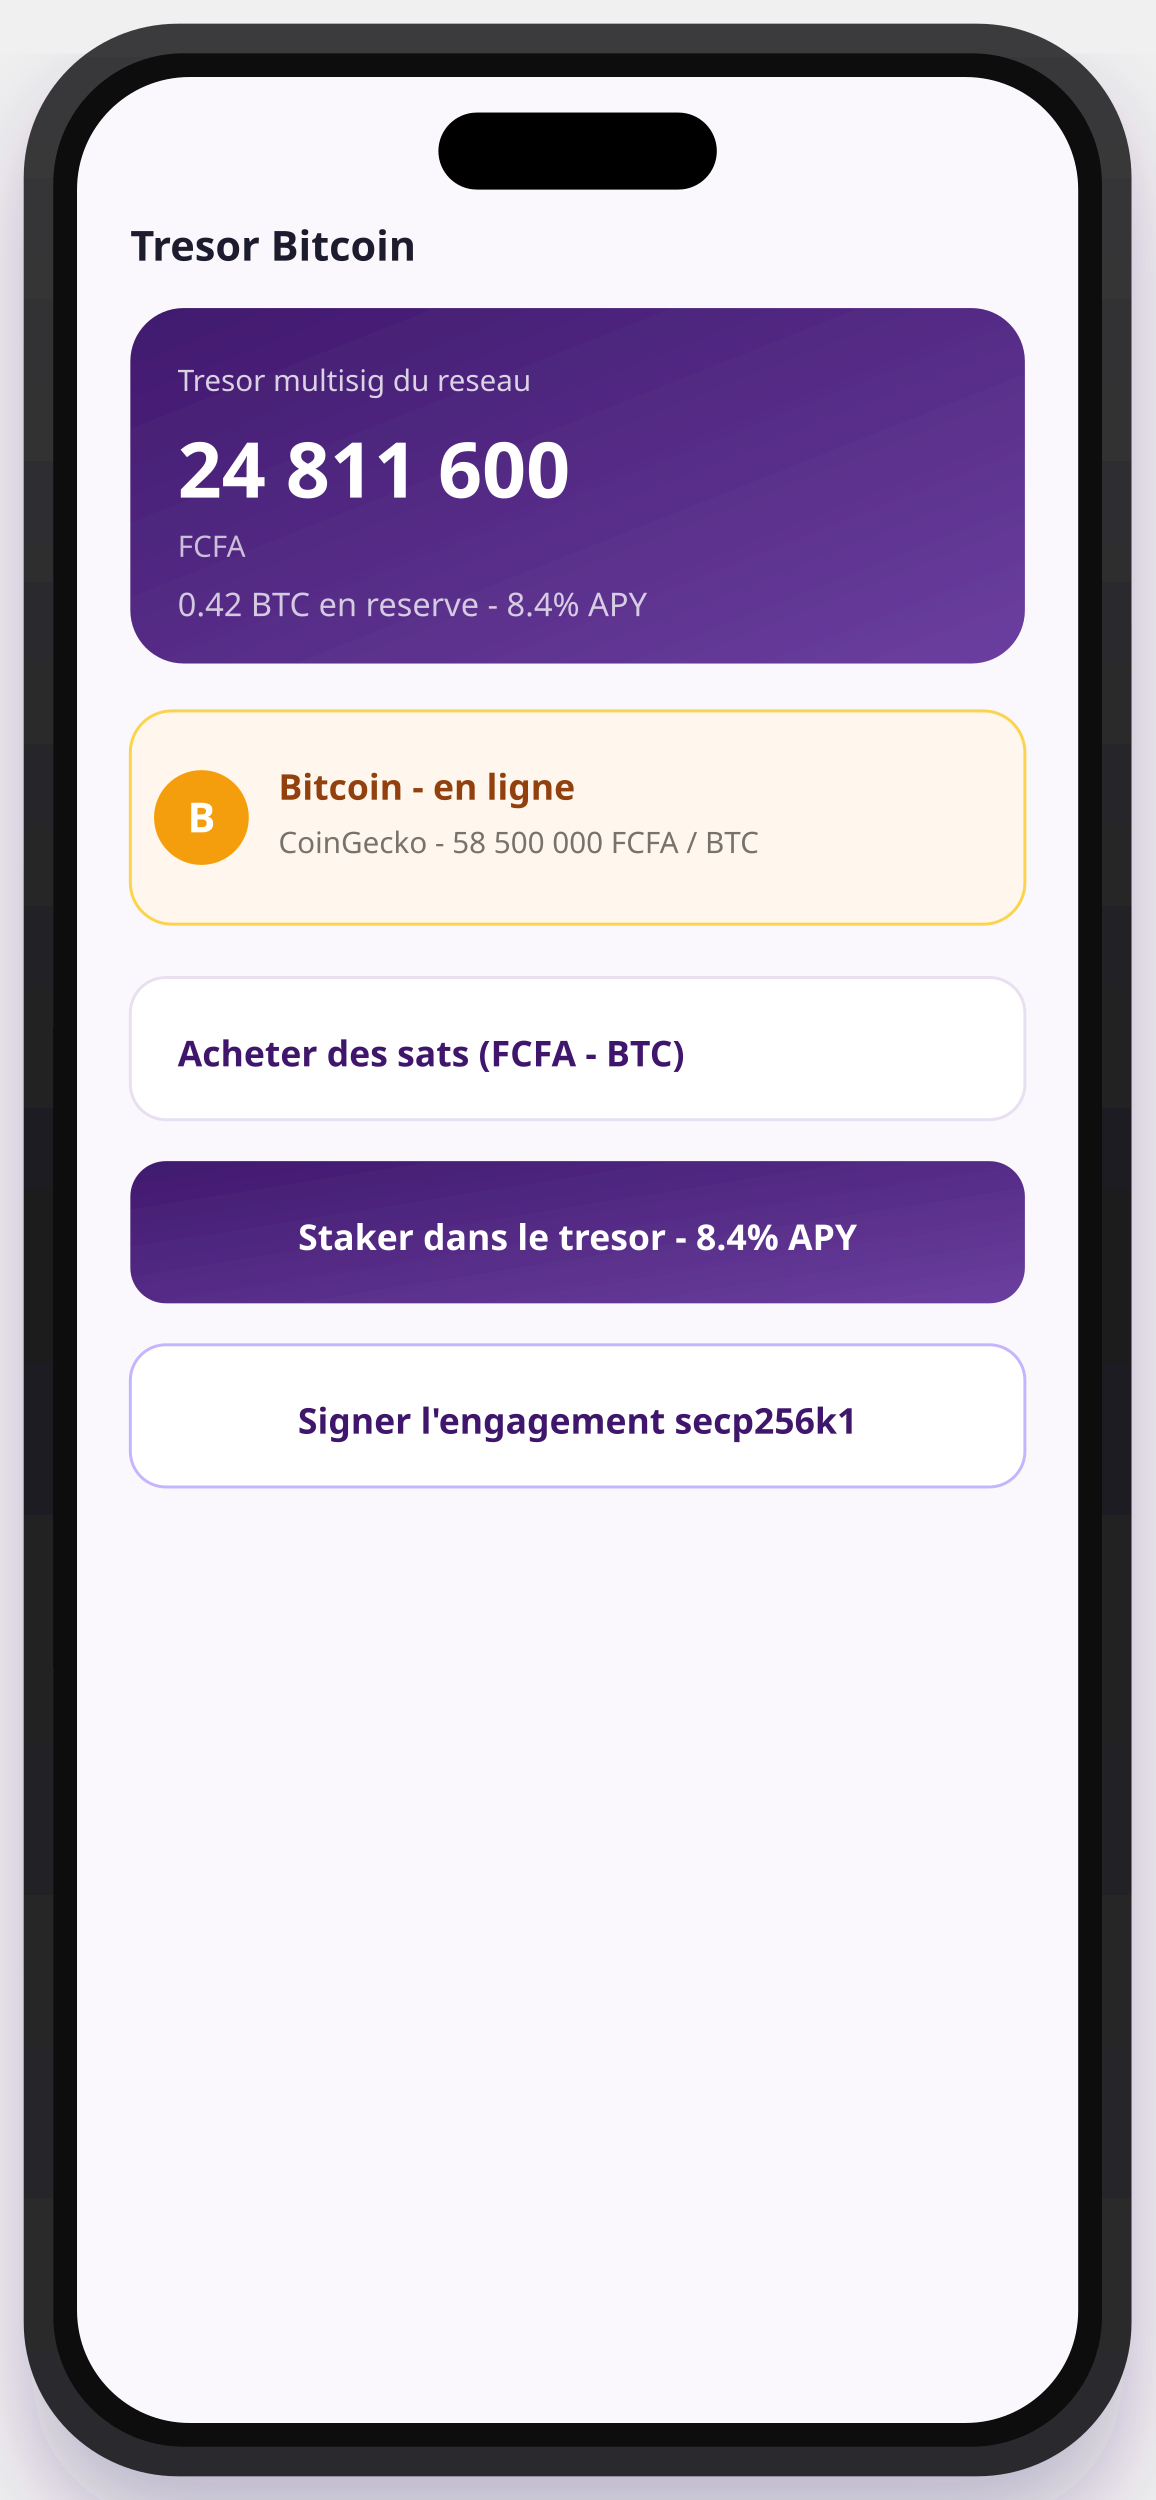
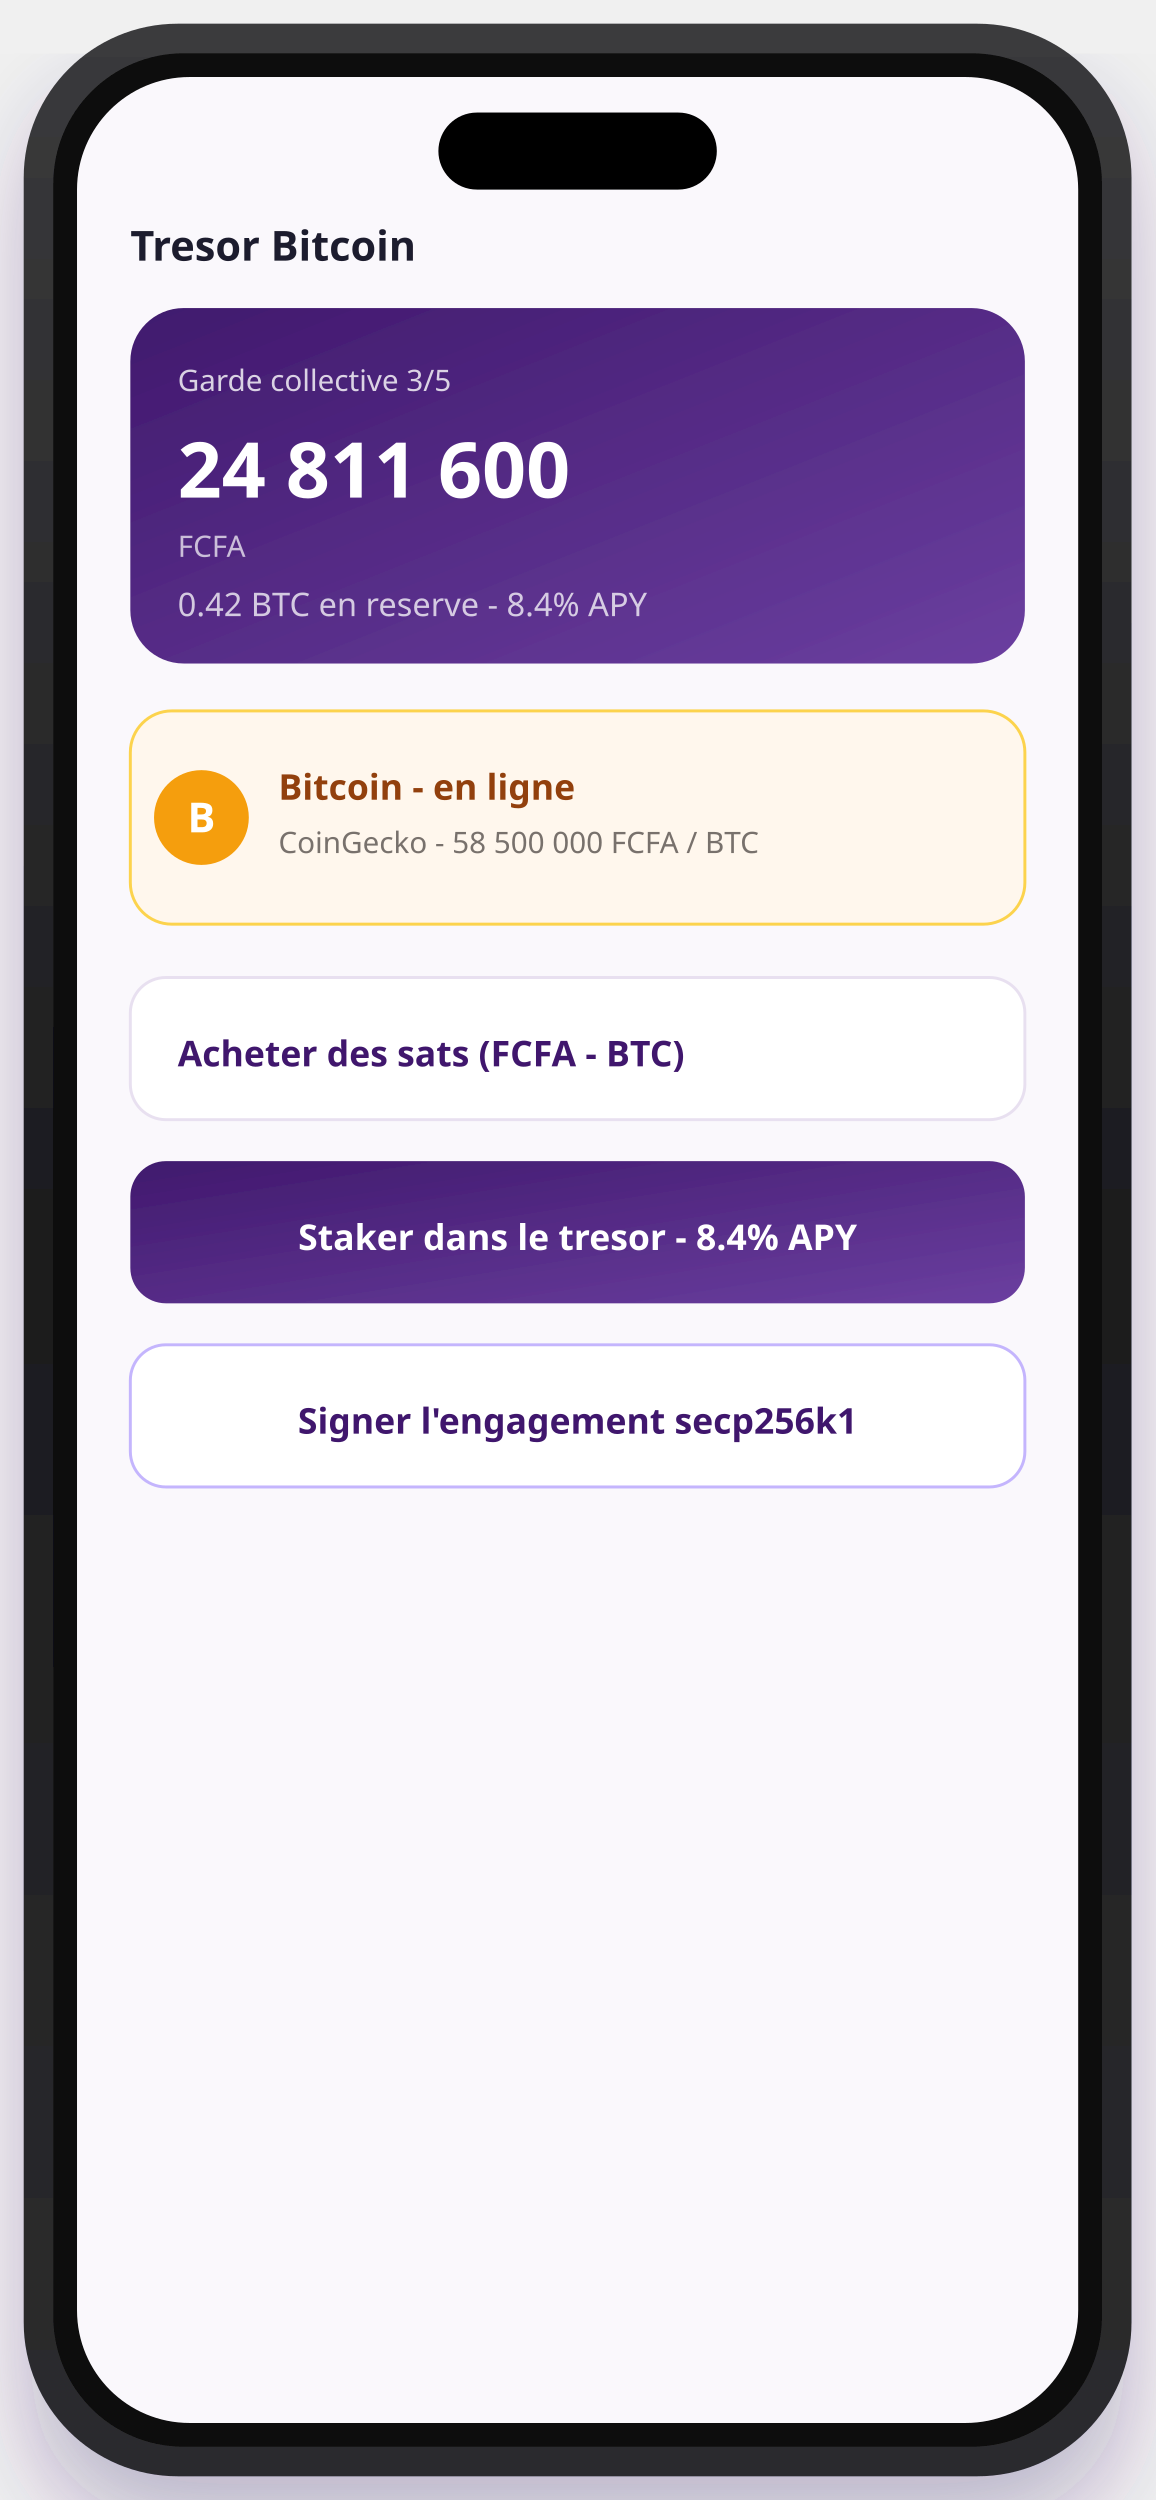
<svg xmlns="http://www.w3.org/2000/svg" viewBox="0 0 390 844" fill="none">
  <defs>
    <linearGradient id="frame" x1="0" y1="0" x2="0" y2="1">
      <stop offset="0%" stop-color="#3a3a3c" />
      <stop offset="50%" stop-color="#1c1c1e" />
      <stop offset="100%" stop-color="#2c2c2e" />
    </linearGradient>
    <linearGradient id="btc" x1="0" y1="0" x2="1" y2="1">
      <stop offset="0%" stop-color="#40196D" />
      <stop offset="100%" stop-color="#6b3fa0" />
    </linearGradient>
    <filter id="shadow" x="-20%" y="-10%" width="140%" height="130%">
      <feDropShadow dx="0" dy="18" stdDeviation="16" flood-color="#40196D" flood-opacity="0.28" />
    </filter>
  </defs>
  <g filter="url(#shadow)">
    <rect x="8" y="8" width="374" height="828" rx="52" fill="url(#frame)" />
    <rect x="18" y="18" width="354" height="808" rx="44" fill="#0a0a0a" />
    <rect x="26" y="26" width="338" height="792" rx="38" fill="#faf8fc" />
    <rect x="148" y="38" width="94" height="26" rx="13" fill="#000" />
    <text x="44" y="88" fill="#1e1e2e" font-family="system-ui,sans-serif" font-size="14" font-weight="700">Tresor Bitcoin</text>
    <rect x="44" y="104" width="302" height="120" rx="18" fill="url(#btc)" />
-     <text x="60" y="132" fill="#ffffffcc" font-family="system-ui,sans-serif" font-size="10">Tresor multisig du reseau</text>
+     <text x="60" y="132" fill="#ffffffcc" font-family="system-ui,sans-serif" font-size="10">Garde collective 3/5</text>
    <text x="60" y="168" fill="#fff" font-family="system-ui,sans-serif" font-size="26" font-weight="700">24 811 600</text>
    <text x="60" y="188" fill="#ffffffb3" font-family="system-ui,sans-serif" font-size="10">FCFA</text>
    <text x="60" y="208" fill="#ffffffbf" font-family="system-ui,sans-serif" font-size="11">0.42 BTC en reserve - 8.4% APY</text>
    <rect x="44" y="240" width="302" height="72" rx="14" fill="#fff7ed" stroke="#fcd34d" />
    <circle cx="68" cy="276" r="16" fill="#f59e0b" />
    <text x="68" y="281" text-anchor="middle" fill="#fff" font-size="14" font-weight="700" font-family="system-ui">B</text>
    <text x="94" y="270" fill="#92400e" font-size="12" font-weight="600" font-family="system-ui">Bitcoin - en ligne</text>
    <text x="94" y="288" fill="#78716c" font-size="10" font-family="system-ui">CoinGecko - 58 500 000 FCFA / BTC</text>
    <rect x="44" y="330" width="302" height="48" rx="12" fill="#fff" stroke="#e8e0f0" />
    <text x="60" y="360" fill="#40196D" font-size="12" font-weight="600" font-family="system-ui">Acheter des sats (FCFA - BTC)</text>
    <rect x="44" y="392" width="302" height="48" rx="12" fill="url(#btc)" />
    <text x="195" y="422" text-anchor="middle" fill="#fff" font-size="12" font-weight="600" font-family="system-ui">Staker dans le tresor - 8.4% APY</text>
    <rect x="44" y="454" width="302" height="48" rx="12" fill="#fff" stroke="#c4b5fd" />
    <text x="195" y="484" text-anchor="middle" fill="#40196D" font-size="12" font-weight="600" font-family="system-ui">Signer l'engagement secp256k1</text>
  </g>
</svg>
